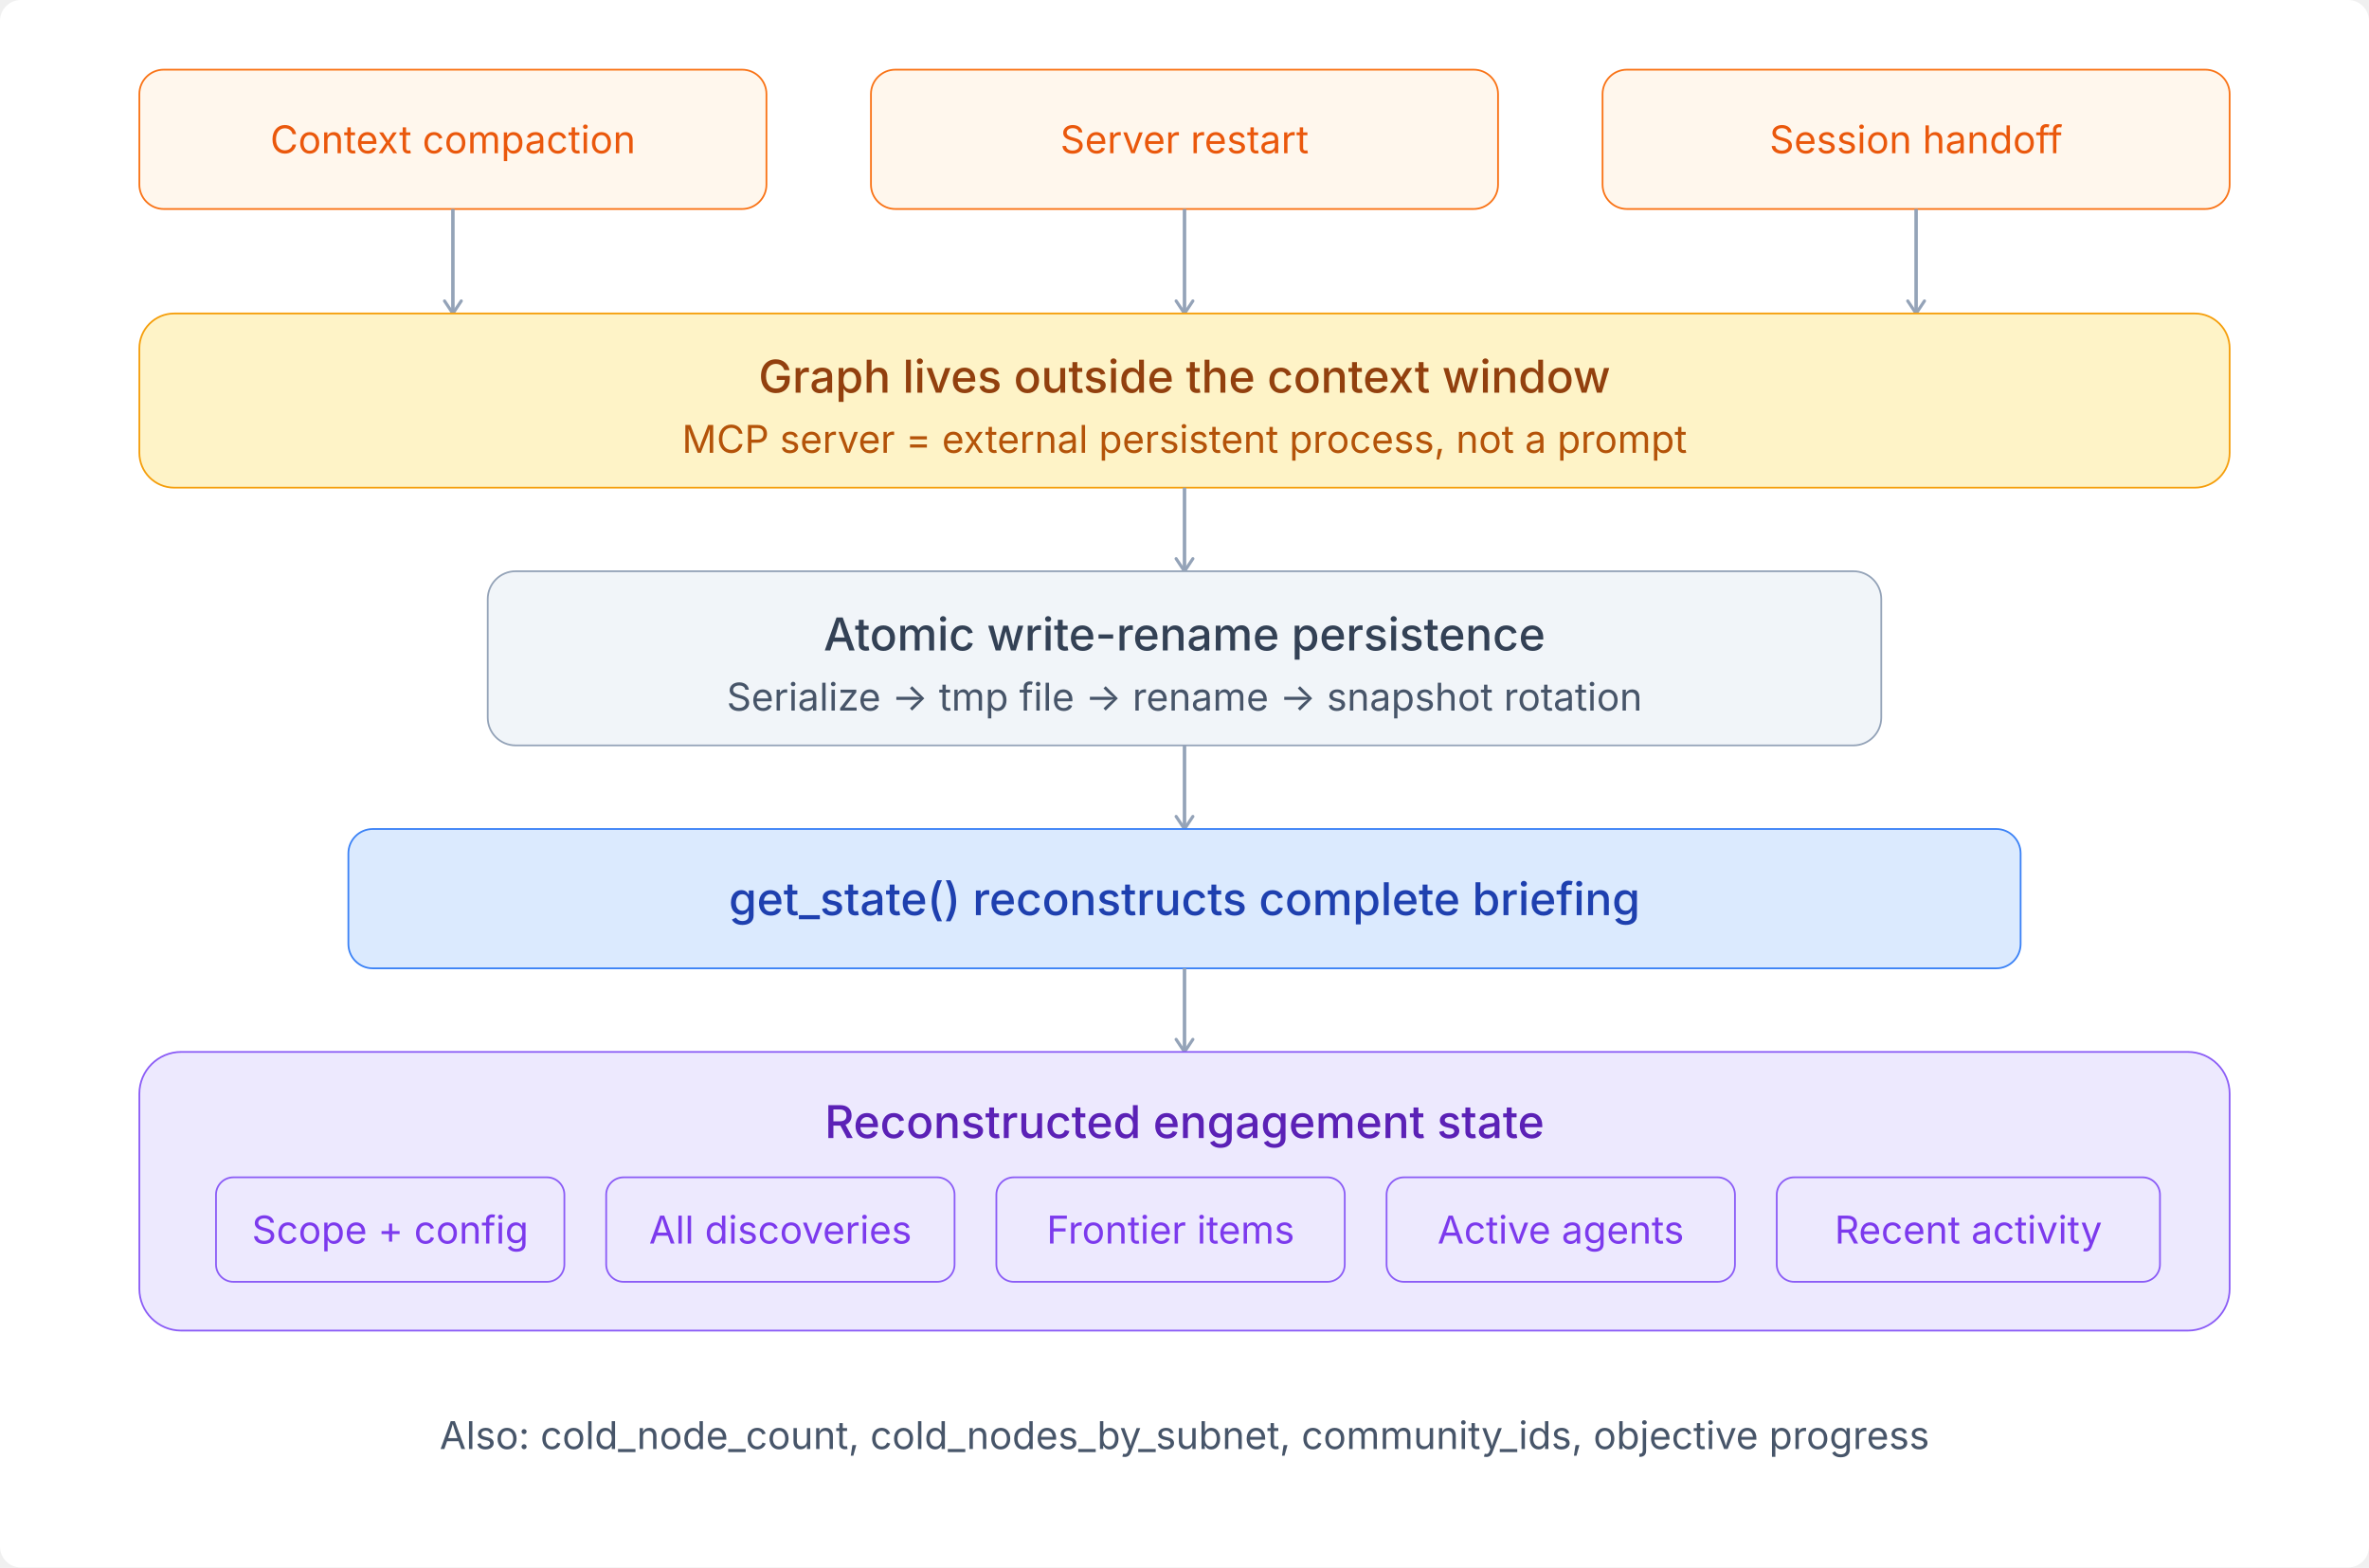
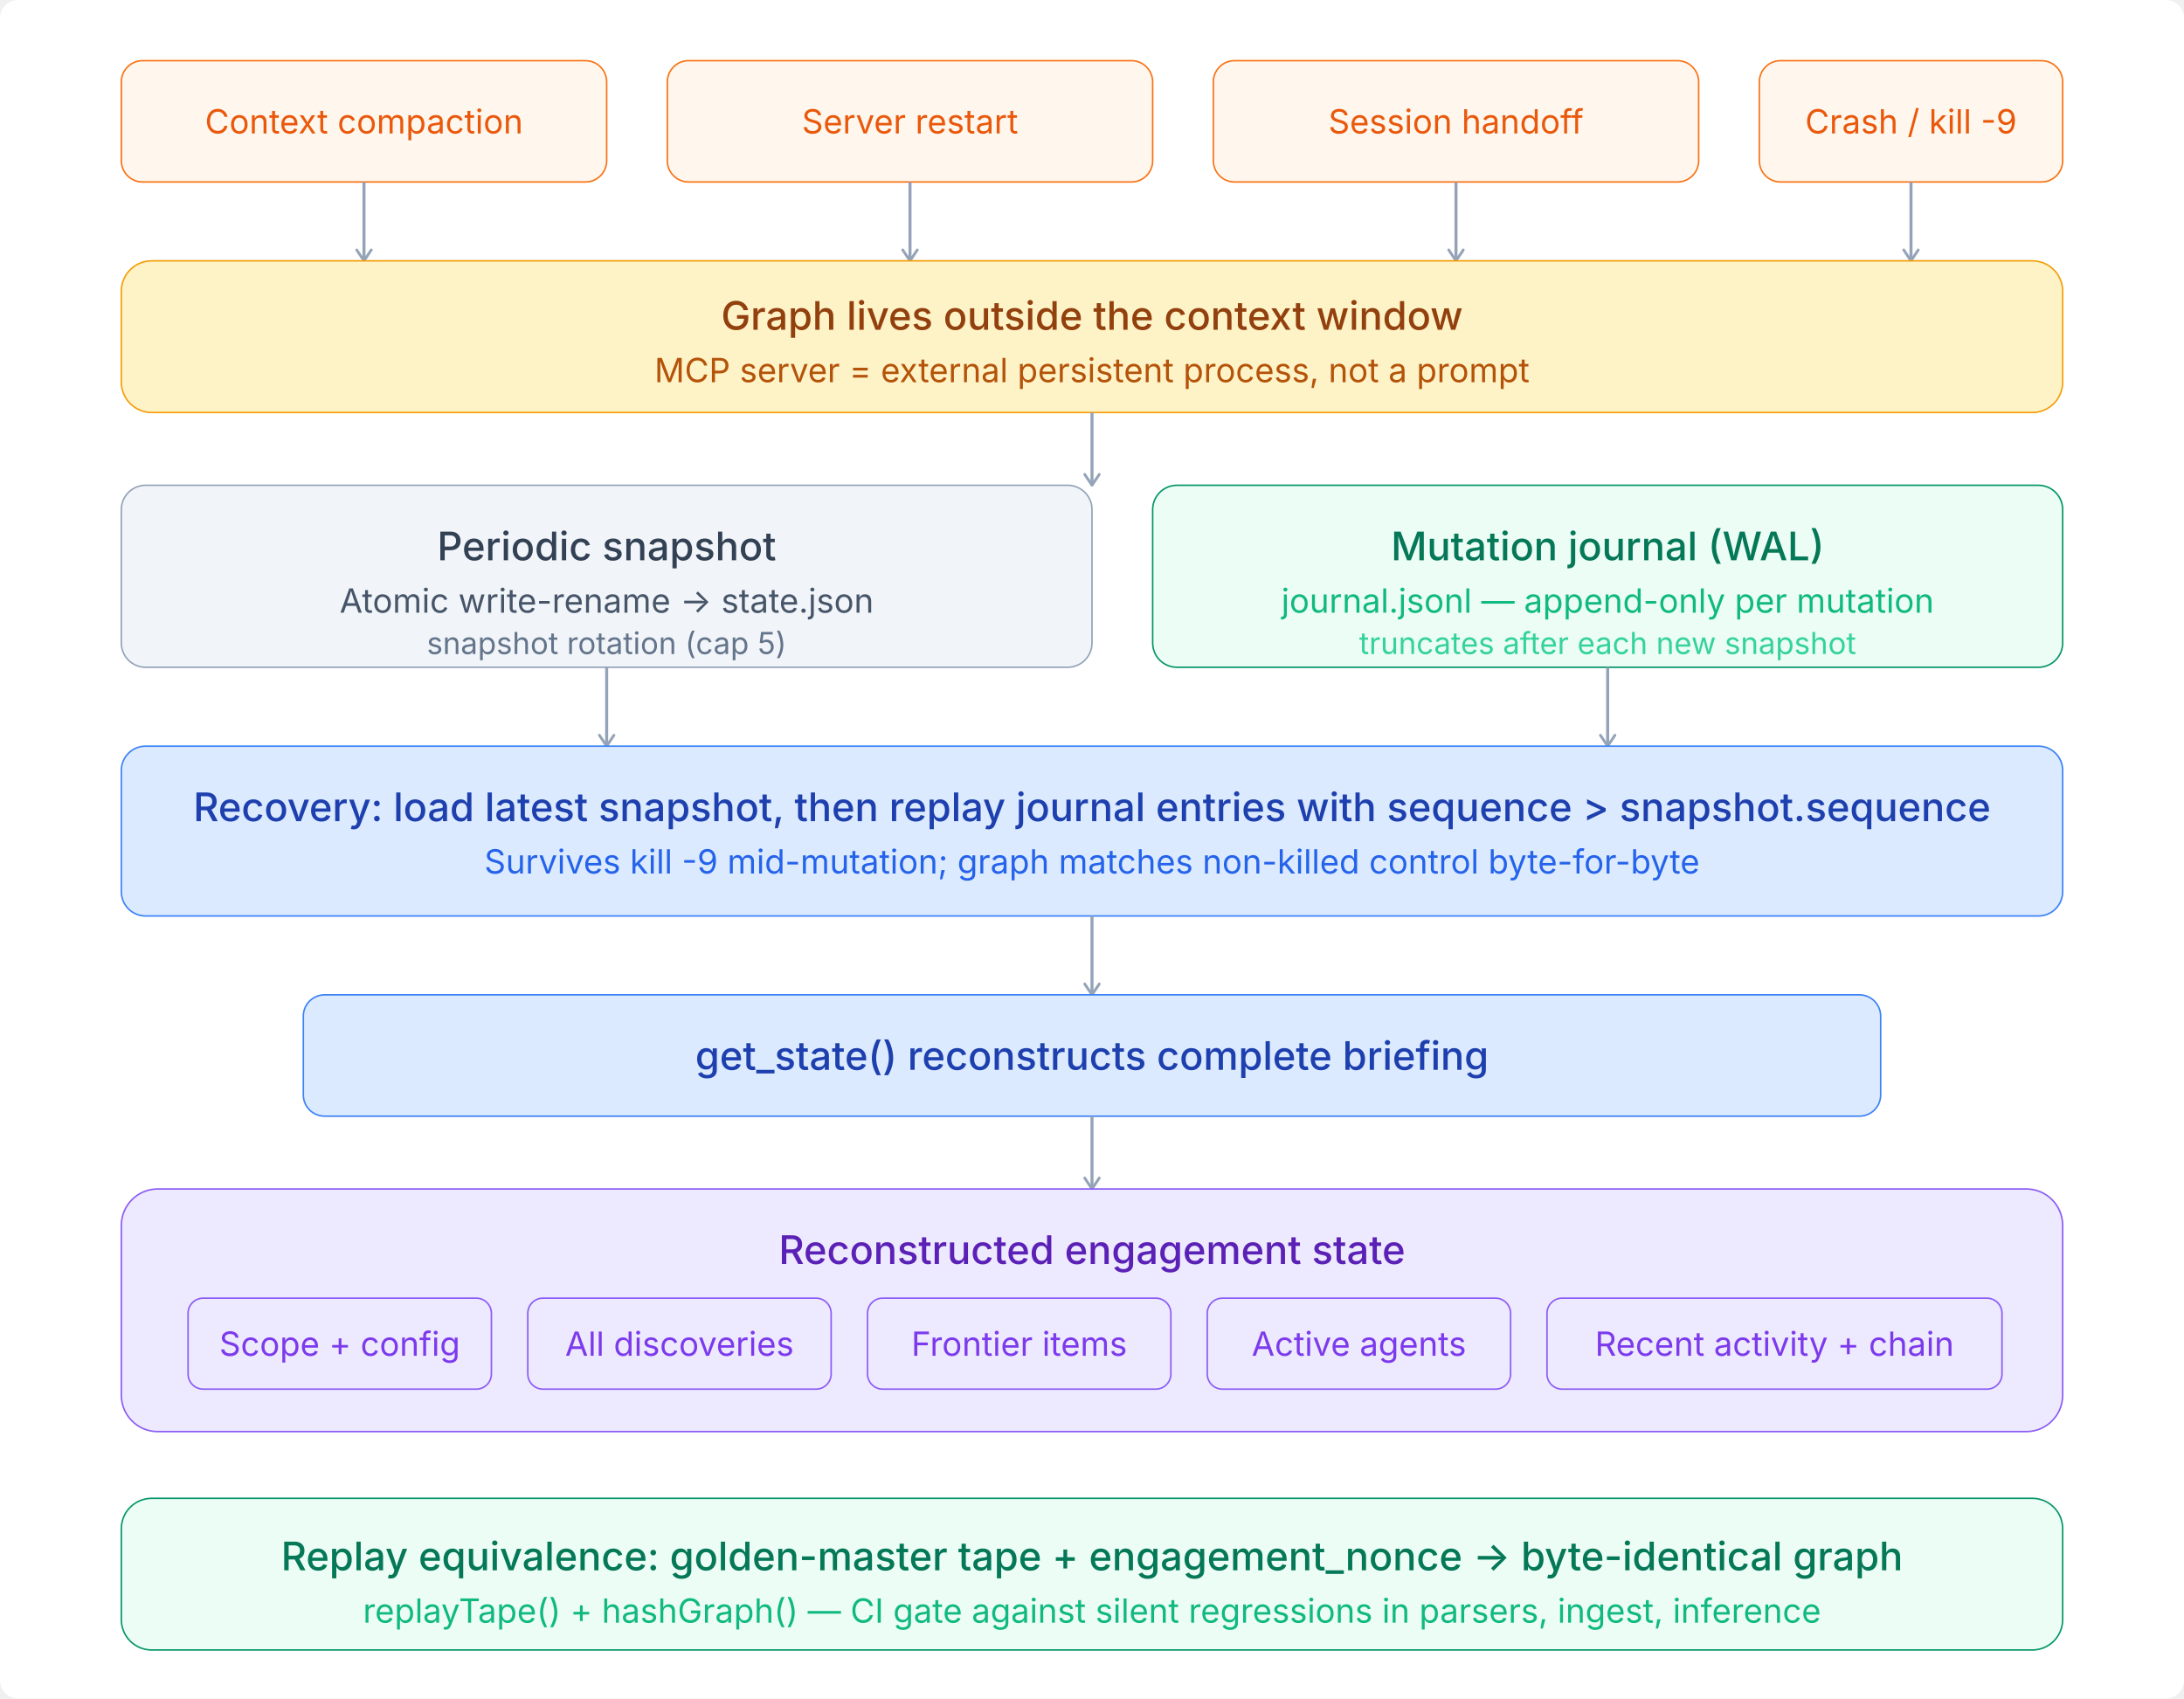
- <svg xmlns="http://www.w3.org/2000/svg" viewBox="0 0 680 450">
+ <svg xmlns="http://www.w3.org/2000/svg" viewBox="0 0 720 560">
  <style>
  text{font-family:'Inter',-apple-system,BlinkMacSystemFont,sans-serif}
  .th{font-size:13px;font-weight:500;fill:#1e293b}
  .ts{font-size:11px;fill:#475569}
+   .tx{font-size:10px;fill:#64748b}
  .arr{stroke:#94a3b8;stroke-width:1}
  .n-purple rect{fill:#ede9fe;stroke:#8b5cf6;stroke-width:.5}
  .n-purple .th{fill:#5b21b6}.n-purple .ts{fill:#7c3aed}
  .n-blue rect{fill:#dbeafe;stroke:#3b82f6;stroke-width:.5}
  .n-blue .th{fill:#1e40af}.n-blue .ts{fill:#2563eb}
-   .n-teal rect{fill:#d1fae5;stroke:#10b981;stroke-width:.5}
-   .n-teal .th{fill:#065f46}.n-teal .ts{fill:#059669}
  .n-amber rect{fill:#fef3c7;stroke:#f59e0b;stroke-width:.5}
  .n-amber .th{fill:#92400e}.n-amber .ts{fill:#b45309}
  .n-coral rect{fill:#fff7ed;stroke:#f97316;stroke-width:.5}
  .n-coral .th{fill:#9a3412}.n-coral .ts{fill:#ea580c}
-   .n-pink rect{fill:#fce7f3;stroke:#ec4899;stroke-width:.5}
-   .n-pink .th{fill:#9d174d}.n-pink .ts{fill:#db2777}
  .n-gray rect{fill:#f1f5f9;stroke:#94a3b8;stroke-width:.5}
  .n-gray .th{fill:#334155}.n-gray .ts{fill:#475569}
-   .n-red rect{fill:#fee2e2;stroke:#ef4444;stroke-width:.5}
-   .n-red .th{fill:#991b1b}.n-red .ts{fill:#dc2626}
+   .n-emerald rect{fill:#ecfdf5;stroke:#059669;stroke-width:.5}
+   .n-emerald .th{fill:#047857}.n-emerald .ts{fill:#10b981}.n-emerald .tx{fill:#34d399}
</style>
  <rect width="100%" height="100%" fill="#ffffff" rx="6" />
  <defs>
    <marker id="arr" viewBox="0 0 10 10" refX="8" refY="5" markerWidth="6" markerHeight="6" orient="auto-start-reverse">
      <path d="M2 1L8 5L2 9" fill="none" stroke="context-stroke" stroke-width="1.5" stroke-linecap="round" stroke-linejoin="round" />
    </marker>
  </defs>
  <g class="n-coral">
-     <rect x="40" y="20" width="180" height="40" rx="7" />
-     <text class="ts" x="130" y="40" text-anchor="middle" dominant-baseline="central">Context compaction</text>
+     <rect x="40" y="20" width="160" height="40" rx="7" />
+     <text class="ts" x="120" y="40" text-anchor="middle" dominant-baseline="central">Context compaction</text>
  </g>
  <g class="n-coral">
-     <rect x="250" y="20" width="180" height="40" rx="7" />
-     <text class="ts" x="340" y="40" text-anchor="middle" dominant-baseline="central">Server restart</text>
+     <rect x="220" y="20" width="160" height="40" rx="7" />
+     <text class="ts" x="300" y="40" text-anchor="middle" dominant-baseline="central">Server restart</text>
  </g>
  <g class="n-coral">
-     <rect x="460" y="20" width="180" height="40" rx="7" />
-     <text class="ts" x="550" y="40" text-anchor="middle" dominant-baseline="central">Session handoff</text>
+     <rect x="400" y="20" width="160" height="40" rx="7" />
+     <text class="ts" x="480" y="40" text-anchor="middle" dominant-baseline="central">Session handoff</text>
  </g>
-   <line x1="130" y1="60" x2="130" y2="90" class="arr" marker-end="url(#arr)" />
-   <line x1="340" y1="60" x2="340" y2="90" class="arr" marker-end="url(#arr)" />
-   <line x1="550" y1="60" x2="550" y2="90" class="arr" marker-end="url(#arr)" />
+   <g class="n-coral">
+     <rect x="580" y="20" width="100" height="40" rx="7" />
+     <text class="ts" x="630" y="40" text-anchor="middle" dominant-baseline="central">Crash / kill -9</text>
+   </g>
+   <line x1="120" y1="60" x2="120" y2="86" class="arr" marker-end="url(#arr)" />
+   <line x1="300" y1="60" x2="300" y2="86" class="arr" marker-end="url(#arr)" />
+   <line x1="480" y1="60" x2="480" y2="86" class="arr" marker-end="url(#arr)" />
+   <line x1="630" y1="60" x2="630" y2="86" class="arr" marker-end="url(#arr)" />
  <g class="n-amber">
-     <rect x="40" y="90" width="600" height="50" rx="10" />
-     <text class="th" x="340" y="108" text-anchor="middle" dominant-baseline="central">Graph lives outside the context window</text>
-     <text class="ts" x="340" y="126" text-anchor="middle" dominant-baseline="central">MCP server = external persistent process, not a prompt</text>
+     <rect x="40" y="86" width="640" height="50" rx="10" />
+     <text class="th" x="360" y="104" text-anchor="middle" dominant-baseline="central">Graph lives outside the context window</text>
+     <text class="ts" x="360" y="122" text-anchor="middle" dominant-baseline="central">MCP server = external persistent process, not a prompt</text>
  </g>
-   <line x1="340" y1="140" x2="340" y2="164" class="arr" marker-end="url(#arr)" />
+   <line x1="360" y1="136" x2="360" y2="160" class="arr" marker-end="url(#arr)" />
  <g class="n-gray">
-     <rect x="140" y="164" width="400" height="50" rx="8" />
-     <text class="th" x="340" y="182" text-anchor="middle" dominant-baseline="central">Atomic write-rename persistence</text>
-     <text class="ts" x="340" y="200" text-anchor="middle" dominant-baseline="central">Serialize → tmp file → rename → snapshot rotation</text>
+     <rect x="40" y="160" width="320" height="60" rx="8" />
+     <text class="th" x="200" y="180" text-anchor="middle" dominant-baseline="central">Periodic snapshot</text>
+     <text class="ts" x="200" y="198" text-anchor="middle" dominant-baseline="central">Atomic write-rename → state.json</text>
+     <text class="tx" x="200" y="212" text-anchor="middle" dominant-baseline="central">snapshot rotation (cap 5)</text>
  </g>
-   <line x1="340" y1="214" x2="340" y2="238" class="arr" marker-end="url(#arr)" />
+   <g class="n-emerald">
+     <rect x="380" y="160" width="300" height="60" rx="8" />
+     <text class="th" x="530" y="180" text-anchor="middle" dominant-baseline="central">Mutation journal (WAL)</text>
+     <text class="ts" x="530" y="198" text-anchor="middle" dominant-baseline="central">journal.jsonl — append-only per mutation</text>
+     <text class="tx" x="530" y="212" text-anchor="middle" dominant-baseline="central">truncates after each new snapshot</text>
+   </g>
+   <line x1="200" y1="220" x2="200" y2="246" class="arr" marker-end="url(#arr)" />
+   <line x1="530" y1="220" x2="530" y2="246" class="arr" marker-end="url(#arr)" />
  <g class="n-blue">
-     <rect x="100" y="238" width="480" height="40" rx="7" />
-     <text class="th" x="340" y="258" text-anchor="middle" dominant-baseline="central">get_state() reconstructs complete briefing</text>
+     <rect x="40" y="246" width="640" height="56" rx="8" />
+     <text class="th" x="360" y="266" text-anchor="middle" dominant-baseline="central">Recovery: load latest snapshot, then replay journal entries with sequence &gt; snapshot.sequence</text>
+     <text class="ts" x="360" y="284" text-anchor="middle" dominant-baseline="central">Survives kill -9 mid-mutation; graph matches non-killed control byte-for-byte</text>
  </g>
-   <line x1="340" y1="278" x2="340" y2="302" class="arr" marker-end="url(#arr)" />
+   <line x1="360" y1="302" x2="360" y2="328" class="arr" marker-end="url(#arr)" />
+   <g class="n-blue">
+     <rect x="100" y="328" width="520" height="40" rx="7" />
+     <text class="th" x="360" y="348" text-anchor="middle" dominant-baseline="central">get_state() reconstructs complete briefing</text>
+   </g>
+   <line x1="360" y1="368" x2="360" y2="392" class="arr" marker-end="url(#arr)" />
  <g class="n-purple">
-     <rect x="40" y="302" width="600" height="80" rx="12" />
-     <text class="th" x="340" y="322" text-anchor="middle" dominant-baseline="central">Reconstructed engagement state</text>
+     <rect x="40" y="392" width="640" height="80" rx="12" />
+     <text class="th" x="360" y="412" text-anchor="middle" dominant-baseline="central">Reconstructed engagement state</text>
  </g>
  <g class="n-purple">
-     <rect x="62" y="338" width="100" height="30" rx="5" />
-     <text class="ts" x="112" y="353" text-anchor="middle" dominant-baseline="central">Scope + config</text>
+     <rect x="62" y="428" width="100" height="30" rx="5" />
+     <text class="ts" x="112" y="443" text-anchor="middle" dominant-baseline="central">Scope + config</text>
  </g>
  <g class="n-purple">
-     <rect x="174" y="338" width="100" height="30" rx="5" />
-     <text class="ts" x="224" y="353" text-anchor="middle" dominant-baseline="central">All discoveries</text>
+     <rect x="174" y="428" width="100" height="30" rx="5" />
+     <text class="ts" x="224" y="443" text-anchor="middle" dominant-baseline="central">All discoveries</text>
  </g>
  <g class="n-purple">
-     <rect x="286" y="338" width="100" height="30" rx="5" />
-     <text class="ts" x="336" y="353" text-anchor="middle" dominant-baseline="central">Frontier items</text>
+     <rect x="286" y="428" width="100" height="30" rx="5" />
+     <text class="ts" x="336" y="443" text-anchor="middle" dominant-baseline="central">Frontier items</text>
  </g>
  <g class="n-purple">
-     <rect x="398" y="338" width="100" height="30" rx="5" />
-     <text class="ts" x="448" y="353" text-anchor="middle" dominant-baseline="central">Active agents</text>
+     <rect x="398" y="428" width="100" height="30" rx="5" />
+     <text class="ts" x="448" y="443" text-anchor="middle" dominant-baseline="central">Active agents</text>
  </g>
  <g class="n-purple">
-     <rect x="510" y="338" width="110" height="30" rx="5" />
-     <text class="ts" x="565" y="353" text-anchor="middle" dominant-baseline="central">Recent activity</text>
+     <rect x="510" y="428" width="150" height="30" rx="5" />
+     <text class="ts" x="585" y="443" text-anchor="middle" dominant-baseline="central">Recent activity + chain</text>
  </g>
-   <text class="ts" x="340" y="416" text-anchor="middle">Also: cold_node_count, cold_nodes_by_subnet, community_ids, objective progress</text>
+   <g class="n-emerald">
+     <rect x="40" y="494" width="640" height="50" rx="10" />
+     <text class="th" x="360" y="513" text-anchor="middle" dominant-baseline="central">Replay equivalence: golden-master tape + engagement_nonce → byte-identical graph</text>
+     <text class="ts" x="360" y="531" text-anchor="middle" dominant-baseline="central">replayTape() + hashGraph() — CI gate against silent regressions in parsers, ingest, inference</text>
+   </g>
</svg>
